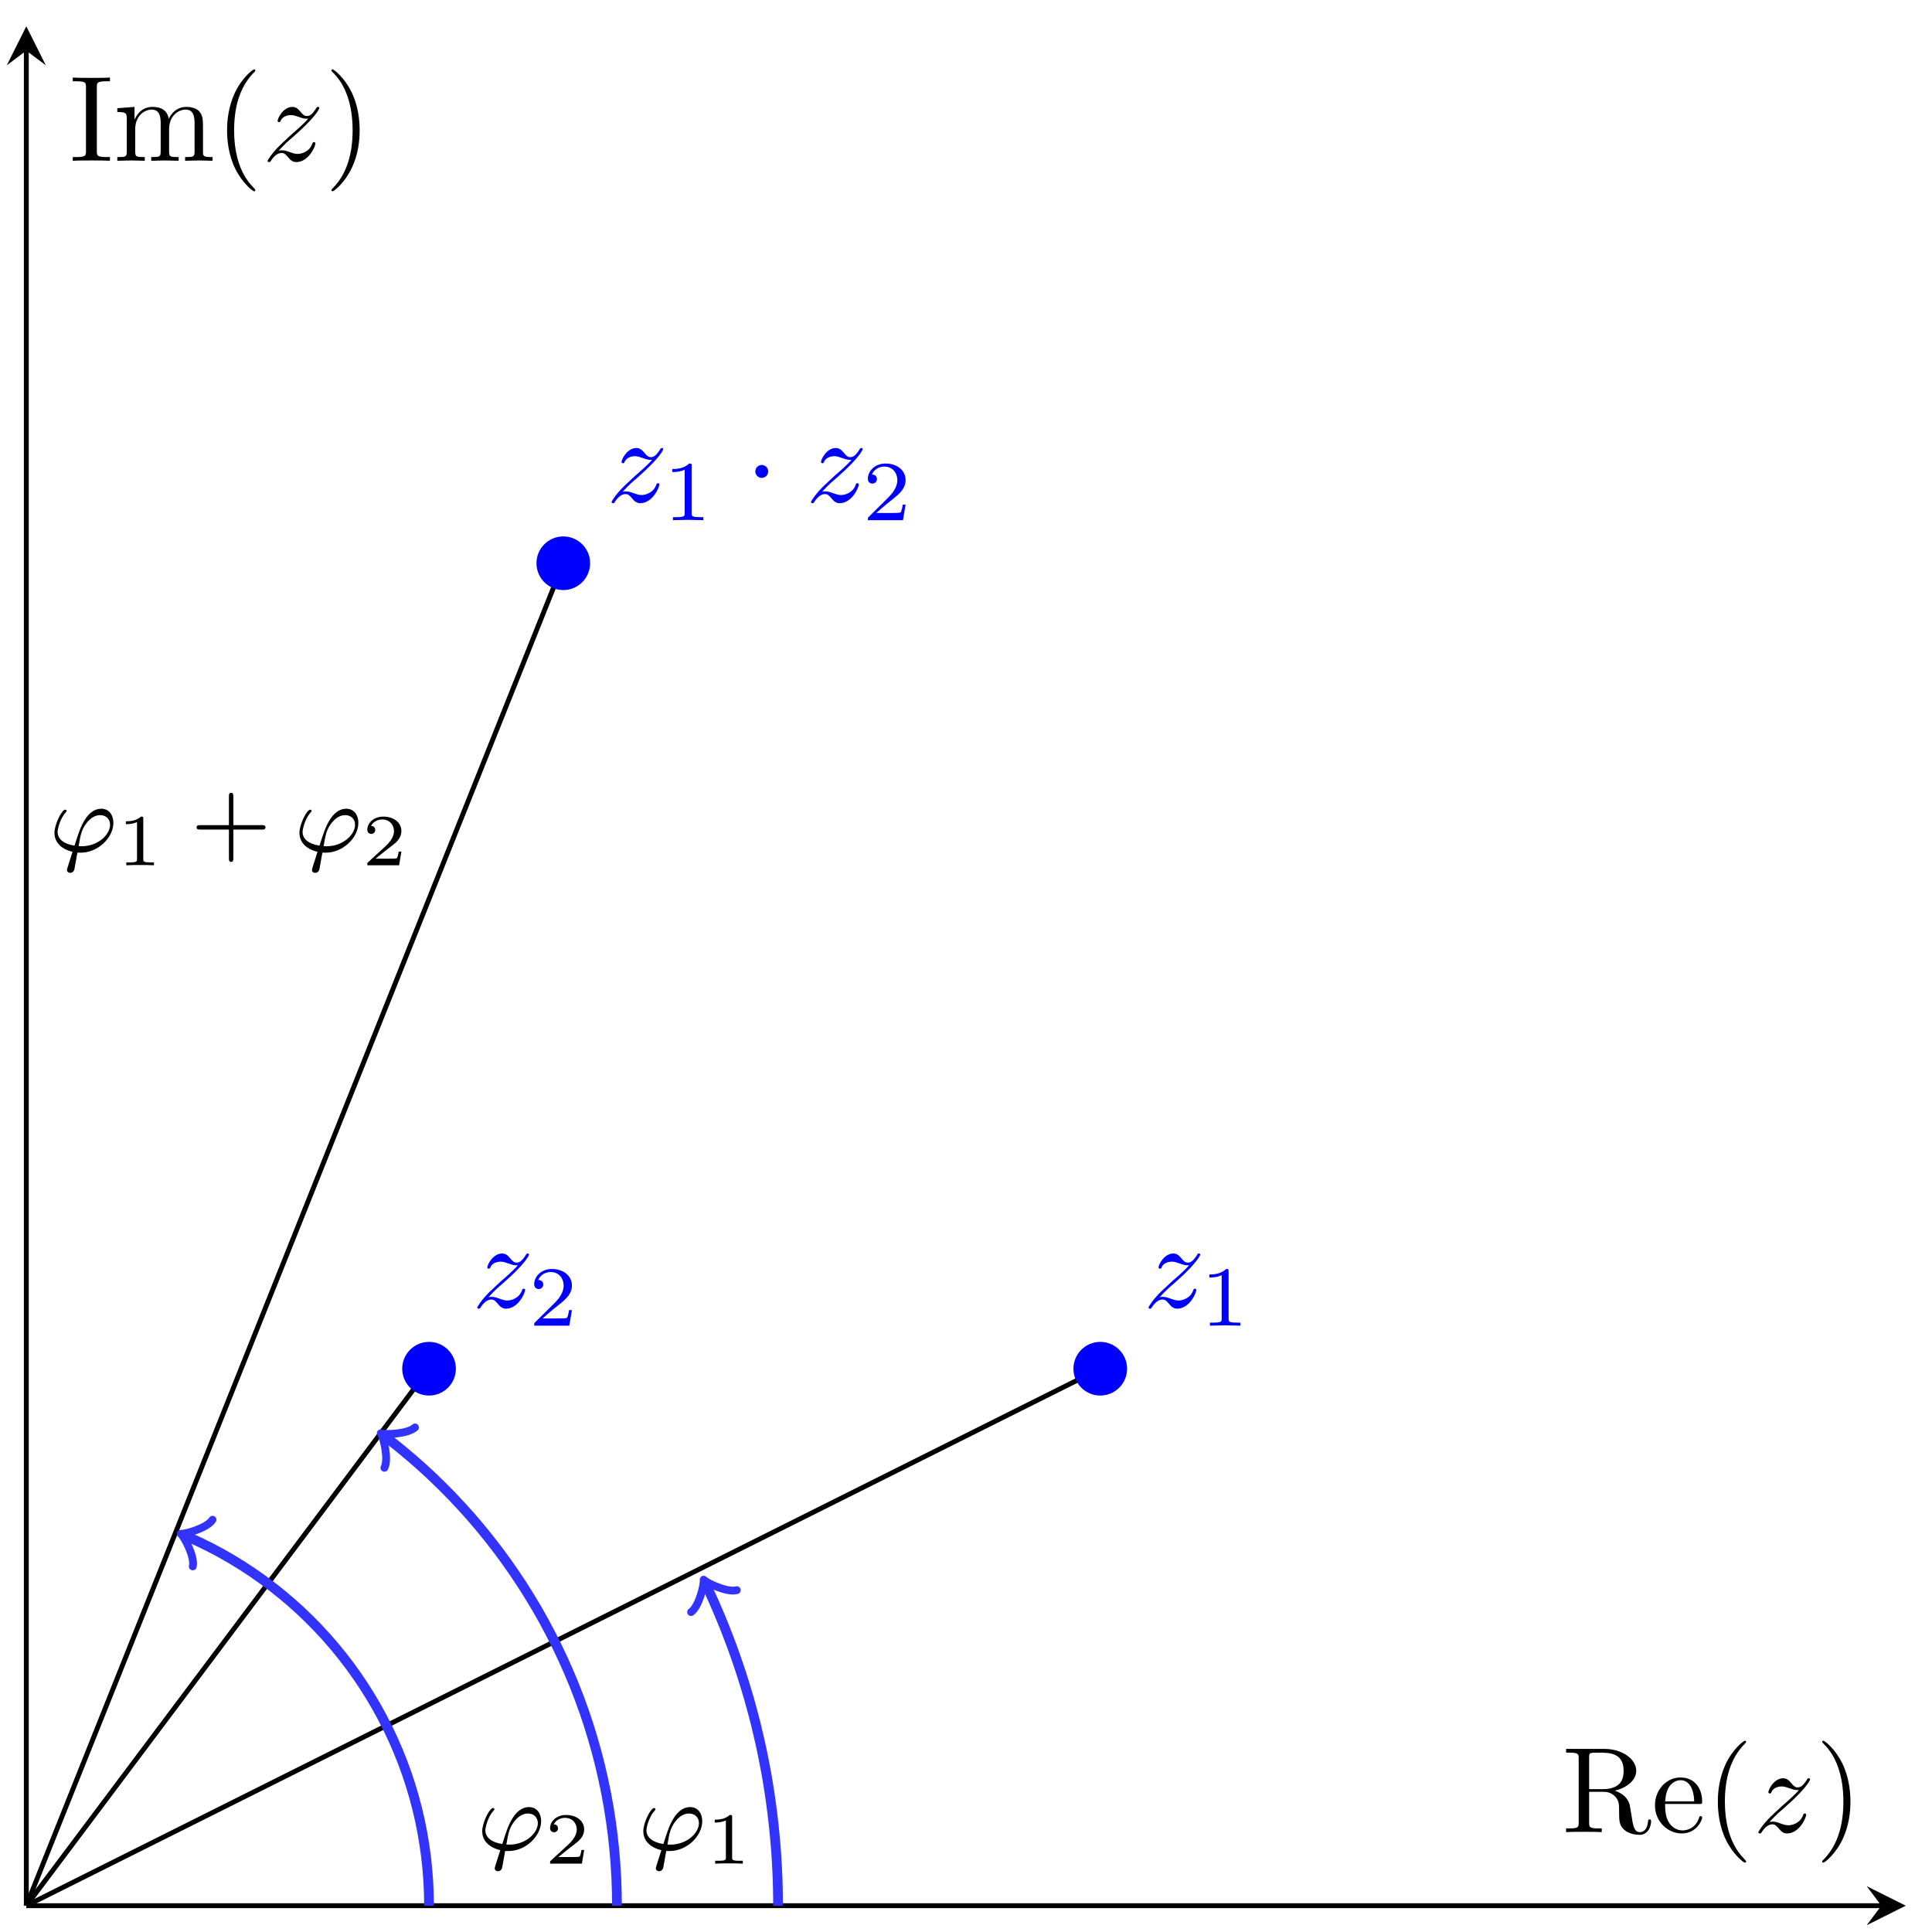
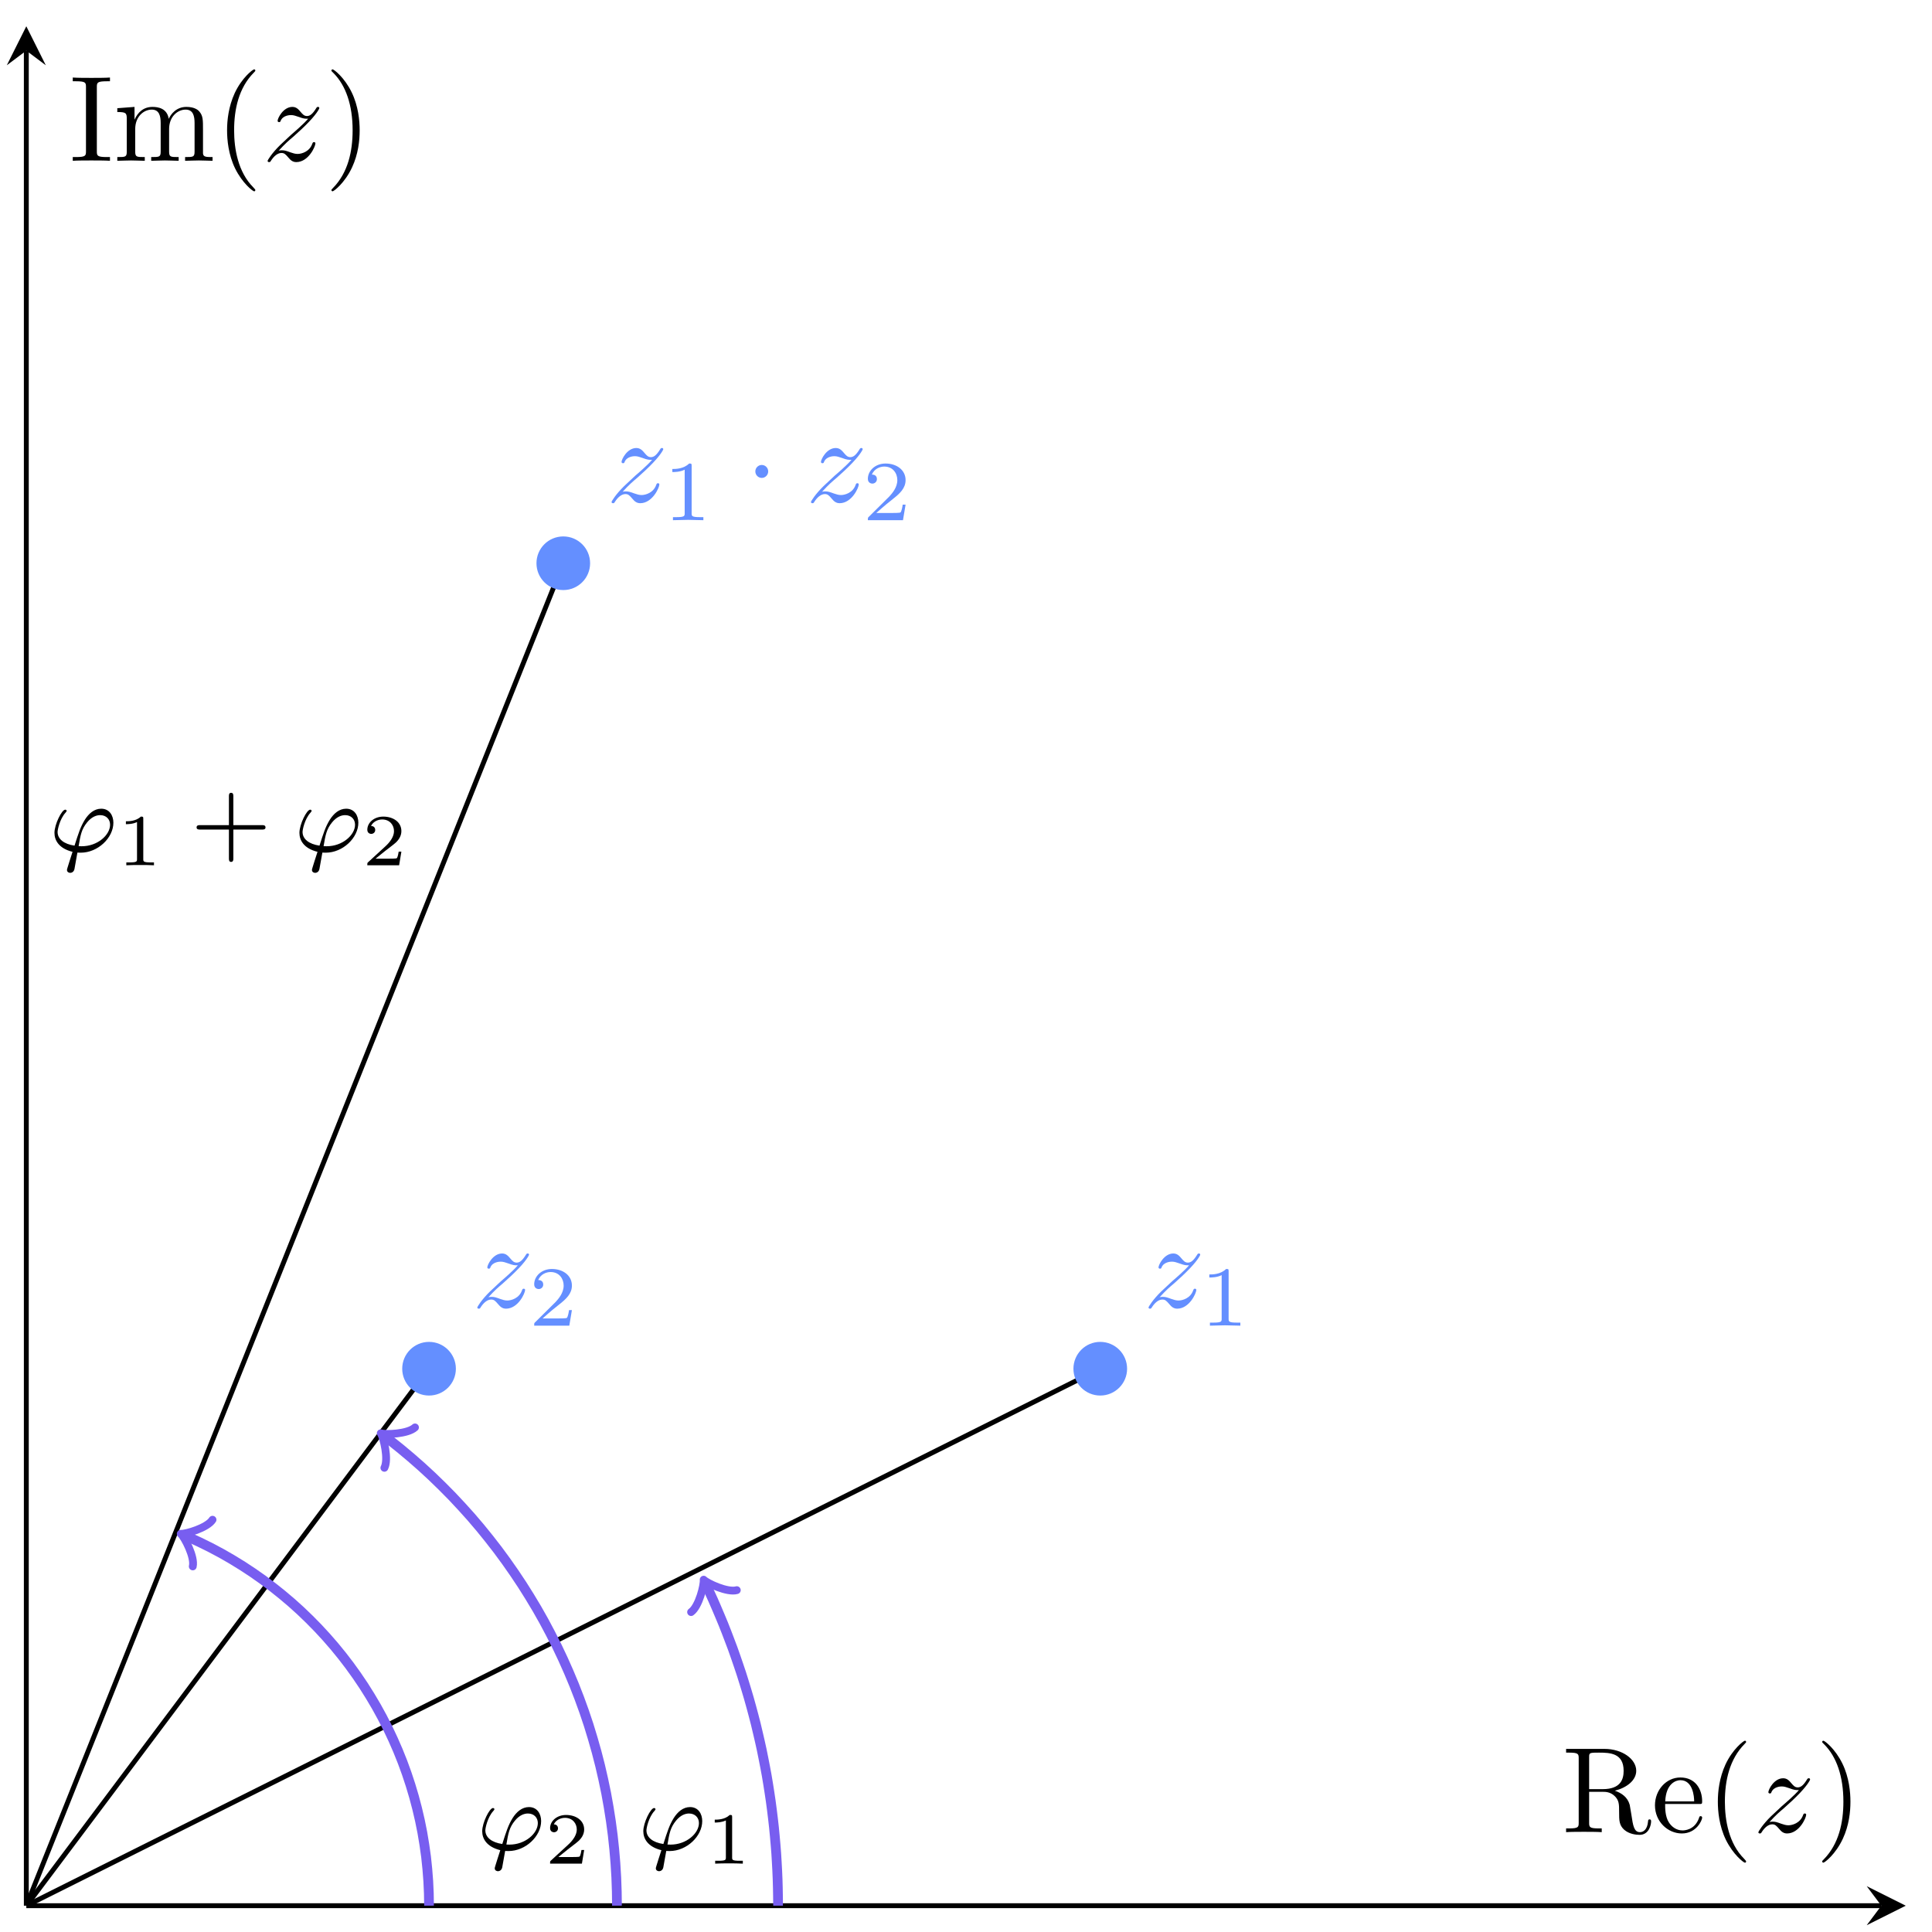
- <svg xmlns="http://www.w3.org/2000/svg" xmlns:xlink="http://www.w3.org/1999/xlink" width="347.342" height="347.342" viewBox="0 0 347.342 347.342">
+ <svg xmlns="http://www.w3.org/2000/svg" xmlns:xlink="http://www.w3.org/1999/xlink" width="347.342pt" height="347.342pt" viewBox="0 0 347.342 347.342">
  <defs>
    <g>
      <g id="glyph-0-0">
        <path d="M 5.016 0.156 C 5.203 0.172 5.422 0.172 5.609 0.172 C 8.703 0.172 11.484 -2.5 11.484 -5.219 C 11.484 -6.5 10.781 -7.734 9.297 -7.734 C 8.047 -7.734 7.062 -6.875 6.344 -5.734 C 5.578 -4.484 5.219 -3.359 4.5 -1.094 C 2.594 -1.375 1.453 -2.281 1.453 -3.562 C 1.453 -3.938 1.828 -5.859 2.875 -7.016 C 3.078 -7.234 3.078 -7.281 3.078 -7.344 C 3.078 -7.359 3.078 -7.562 2.828 -7.562 C 2.203 -7.562 0.891 -4.922 0.891 -3.391 C 0.891 -2.062 1.672 -0.594 4.141 0.016 L 3.609 1.672 C 3.281 2.734 3.141 3.141 3.141 3.266 C 3.141 3.688 3.531 3.797 3.719 3.797 C 3.859 3.797 4.344 3.734 4.484 3.125 C 4.609 2.5 4.891 0.922 5.016 0.156 Z M 5.234 -1 C 5.578 -3.016 5.75 -4.031 6.75 -5.266 C 7.578 -6.281 8.438 -6.578 9.109 -6.578 C 10.203 -6.578 10.891 -5.828 10.891 -4.859 C 10.891 -3.016 8.656 -0.984 5.781 -0.984 C 5.625 -0.984 5.406 -0.984 5.234 -1 Z M 5.234 -1 " />
      </g>
      <g id="glyph-1-0">
        <path d="M 4.719 -8.359 C 4.719 -8.75 4.672 -8.75 4.281 -8.75 C 3.406 -7.906 2.062 -7.906 1.594 -7.906 L 1.594 -7.391 C 1.938 -7.391 2.797 -7.391 3.594 -7.766 L 3.594 -1.125 C 3.594 -0.688 3.594 -0.516 2.234 -0.516 L 1.672 -0.516 L 1.672 0 C 2.391 -0.047 3.422 -0.047 4.156 -0.047 C 4.891 -0.047 5.922 -0.047 6.641 0 L 6.641 -0.516 L 6.078 -0.516 C 4.719 -0.516 4.719 -0.688 4.719 -1.125 Z M 4.719 -8.359 " />
      </g>
      <g id="glyph-1-1">
        <path d="M 7.078 -2.453 L 6.594 -2.453 C 6.562 -2.281 6.438 -1.406 6.234 -1.266 C 6.141 -1.188 5.078 -1.188 4.891 -1.188 L 2.438 -1.188 L 4.125 -2.547 C 4.562 -2.906 5.734 -3.75 6.141 -4.141 C 6.531 -4.531 7.078 -5.203 7.078 -6.141 C 7.078 -7.781 5.594 -8.75 3.828 -8.75 C 2.125 -8.75 0.953 -7.625 0.953 -6.391 C 0.953 -5.719 1.516 -5.641 1.656 -5.641 C 1.984 -5.641 2.375 -5.875 2.375 -6.359 C 2.375 -6.641 2.203 -7.062 1.625 -7.062 C 1.922 -7.734 2.719 -8.234 3.625 -8.234 C 5.016 -8.234 5.75 -7.203 5.75 -6.141 C 5.75 -5.203 5.125 -4.25 4.203 -3.406 L 1.094 -0.547 C 0.953 -0.422 0.953 -0.406 0.953 0 L 6.672 0 Z M 7.078 -2.453 " />
      </g>
      <g id="glyph-2-0">
        <path d="M 7.641 -3.984 L 12.797 -3.984 C 13.047 -3.984 13.422 -3.984 13.422 -4.375 C 13.422 -4.781 13.047 -4.781 12.797 -4.781 L 7.641 -4.781 L 7.641 -9.953 C 7.641 -10.203 7.641 -10.594 7.234 -10.594 C 6.844 -10.594 6.844 -10.203 6.844 -9.953 L 6.844 -4.781 L 1.672 -4.781 C 1.422 -4.781 1.031 -4.781 1.031 -4.375 C 1.031 -3.984 1.422 -3.984 1.672 -3.984 L 6.844 -3.984 L 6.844 1.188 C 6.844 1.438 6.844 1.828 7.234 1.828 C 7.641 1.828 7.641 1.438 7.641 1.188 Z M 7.641 -3.984 " />
      </g>
      <g id="glyph-3-0">
        <path d="M 2.922 -1.812 C 4.094 -3.094 4.734 -3.641 5.531 -4.312 C 5.531 -4.344 6.891 -5.5 7.672 -6.297 C 9.75 -8.328 10.234 -9.375 10.234 -9.469 C 10.234 -9.688 10.047 -9.688 10 -9.688 C 9.844 -9.688 9.781 -9.641 9.672 -9.453 C 9.016 -8.391 8.547 -8.047 8.016 -8.047 C 7.5 -8.047 7.234 -8.375 6.906 -8.75 C 6.484 -9.25 6.109 -9.688 5.391 -9.688 C 3.75 -9.688 2.734 -7.656 2.734 -7.188 C 2.734 -7.078 2.812 -6.953 3 -6.953 C 3.203 -6.953 3.25 -7.062 3.281 -7.188 C 3.703 -8.203 4.969 -8.219 5.156 -8.219 C 5.609 -8.219 6.031 -8.062 6.531 -7.891 C 7.406 -7.562 7.656 -7.562 8.219 -7.562 C 7.438 -6.625 5.594 -5.047 5.172 -4.688 L 3.203 -2.844 C 1.703 -1.375 0.938 -0.125 0.938 0.016 C 0.938 0.234 1.156 0.234 1.203 0.234 C 1.375 0.234 1.422 0.203 1.562 -0.047 C 2.062 -0.812 2.719 -1.406 3.422 -1.406 C 3.922 -1.406 4.141 -1.203 4.688 -0.562 C 5.062 -0.109 5.453 0.234 6.094 0.234 C 8.266 0.234 9.531 -2.547 9.531 -3.141 C 9.531 -3.25 9.453 -3.359 9.266 -3.359 C 9.078 -3.359 9.031 -3.219 8.969 -3.062 C 8.469 -1.641 7.062 -1.234 6.328 -1.234 C 5.891 -1.234 5.5 -1.359 5.047 -1.516 C 4.297 -1.797 3.969 -1.891 3.5 -1.891 C 3.469 -1.891 3.109 -1.891 2.922 -1.812 Z M 2.922 -1.812 " />
      </g>
      <g id="glyph-4-0">
        <path d="M 5.141 -9.766 C 5.141 -10.172 5.109 -10.188 4.688 -10.188 C 3.703 -9.219 2.297 -9.203 1.672 -9.203 L 1.672 -8.656 C 2.047 -8.656 3.047 -8.656 3.891 -9.078 L 3.891 -1.266 C 3.891 -0.75 3.891 -0.547 2.359 -0.547 L 1.781 -0.547 L 1.781 0 C 2.062 -0.016 3.938 -0.062 4.516 -0.062 C 4.984 -0.062 6.922 -0.016 7.25 0 L 7.25 -0.547 L 6.672 -0.547 C 5.141 -0.547 5.141 -0.75 5.141 -1.266 Z M 5.141 -9.766 " />
      </g>
      <g id="glyph-4-1">
        <path d="M 7.75 -2.797 L 7.234 -2.797 C 7.188 -2.453 7.031 -1.547 6.828 -1.391 C 6.703 -1.297 5.531 -1.297 5.312 -1.297 L 2.484 -1.297 C 4.094 -2.734 4.641 -3.156 5.547 -3.875 C 6.688 -4.781 7.75 -5.734 7.75 -7.203 C 7.75 -9.047 6.125 -10.188 4.156 -10.188 C 2.25 -10.188 0.969 -8.859 0.969 -7.438 C 0.969 -6.656 1.625 -6.578 1.781 -6.578 C 2.141 -6.578 2.594 -6.844 2.594 -7.391 C 2.594 -7.672 2.484 -8.203 1.688 -8.203 C 2.156 -9.297 3.203 -9.641 3.922 -9.641 C 5.469 -9.641 6.266 -8.438 6.266 -7.203 C 6.266 -5.859 5.312 -4.797 4.812 -4.25 L 1.125 -0.594 C 0.969 -0.453 0.969 -0.422 0.969 0 L 7.281 0 Z M 7.75 -2.797 " />
      </g>
      <g id="glyph-5-0">
        <path d="M 4.203 -5.484 C 4.203 -6.109 3.688 -6.641 3.047 -6.641 C 2.406 -6.641 1.891 -6.109 1.891 -5.484 C 1.891 -4.844 2.406 -4.312 3.047 -4.312 C 3.688 -4.312 4.203 -4.844 4.203 -5.484 Z M 4.203 -5.484 " />
      </g>
      <g id="glyph-6-0">
        <path d="M 4.906 -7.734 L 4.906 -13.422 C 4.906 -13.922 4.906 -14.188 5.391 -14.25 C 5.609 -14.297 6.25 -14.297 6.688 -14.297 C 8.656 -14.297 11.109 -14.203 11.109 -11.031 C 11.109 -9.516 10.594 -7.734 7.344 -7.734 Z M 9.531 -7.453 C 11.656 -7.984 13.375 -9.312 13.375 -11.031 C 13.375 -13.125 10.875 -14.969 7.656 -14.969 L 0.766 -14.969 L 0.766 -14.297 L 1.297 -14.297 C 2.984 -14.297 3.031 -14.047 3.031 -13.266 L 3.031 -1.703 C 3.031 -0.922 2.984 -0.672 1.297 -0.672 L 0.766 -0.672 L 0.766 0 C 1.562 -0.062 3.109 -0.062 3.969 -0.062 C 4.828 -0.062 6.375 -0.062 7.172 0 L 7.172 -0.672 L 6.641 -0.672 C 4.953 -0.672 4.906 -0.922 4.906 -1.703 L 4.906 -7.25 L 7.438 -7.25 C 7.781 -7.25 8.703 -7.25 9.469 -6.516 C 10.297 -5.719 10.297 -5.047 10.297 -3.578 C 10.297 -2.141 10.297 -1.266 11.203 -0.438 C 12.094 0.344 13.312 0.484 13.969 0.484 C 15.672 0.484 16.047 -1.312 16.047 -1.922 C 16.047 -2.062 16.047 -2.297 15.766 -2.297 C 15.516 -2.297 15.516 -2.109 15.5 -1.953 C 15.375 -0.391 14.594 0 14.047 0 C 12.984 0 12.797 -1.125 12.5 -3.156 L 12.203 -4.906 C 11.812 -6.312 10.734 -7.031 9.531 -7.453 Z M 9.531 -7.453 " />
      </g>
      <g id="glyph-6-1">
        <path d="M 2.453 -5.531 C 2.594 -8.797 4.422 -9.344 5.172 -9.344 C 7.438 -9.344 7.656 -6.375 7.656 -5.531 Z M 2.438 -5.062 L 8.547 -5.062 C 9.031 -5.062 9.094 -5.062 9.094 -5.531 C 9.094 -7.688 7.906 -9.828 5.172 -9.828 C 2.625 -9.828 0.609 -7.562 0.609 -4.828 C 0.609 -1.891 2.922 0.234 5.438 0.234 C 8.109 0.234 9.094 -2.188 9.094 -2.609 C 9.094 -2.828 8.922 -2.875 8.812 -2.875 C 8.609 -2.875 8.578 -2.734 8.531 -2.562 C 7.766 -0.312 5.781 -0.312 5.562 -0.312 C 4.469 -0.312 3.594 -0.969 3.094 -1.781 C 2.438 -2.828 2.438 -4.281 2.438 -5.062 Z M 2.438 -5.062 " />
      </g>
      <g id="glyph-6-2">
        <path d="M 7.25 5.266 C 7.25 5.203 7.25 5.156 6.891 4.781 C 4.141 2.016 3.438 -2.125 3.438 -5.484 C 3.438 -9.297 4.281 -13.109 6.969 -15.844 C 7.25 -16.109 7.25 -16.156 7.25 -16.219 C 7.25 -16.375 7.172 -16.438 7.031 -16.438 C 6.812 -16.438 4.844 -14.953 3.547 -12.172 C 2.438 -9.75 2.172 -7.328 2.172 -5.484 C 2.172 -3.766 2.406 -1.125 3.609 1.359 C 4.938 4.062 6.812 5.484 7.031 5.484 C 7.172 5.484 7.25 5.422 7.25 5.266 Z M 7.25 5.266 " />
      </g>
      <g id="glyph-6-3">
        <path d="M 6.328 -5.484 C 6.328 -7.188 6.094 -9.844 4.891 -12.312 C 3.578 -15.016 1.688 -16.438 1.469 -16.438 C 1.344 -16.438 1.25 -16.359 1.25 -16.219 C 1.25 -16.156 1.25 -16.109 1.672 -15.719 C 3.812 -13.547 5.062 -10.062 5.062 -5.484 C 5.062 -1.734 4.25 2.125 1.531 4.891 C 1.25 5.156 1.25 5.203 1.25 5.266 C 1.25 5.391 1.344 5.484 1.469 5.484 C 1.688 5.484 3.656 3.984 4.953 1.203 C 6.078 -1.203 6.328 -3.641 6.328 -5.484 Z M 6.328 -5.484 " />
      </g>
      <g id="glyph-6-4">
        <path d="M 4.938 -13.266 C 4.938 -14.047 5 -14.297 6.734 -14.297 L 7.297 -14.297 L 7.297 -14.969 C 6.531 -14.906 4.797 -14.906 3.969 -14.906 C 3.109 -14.906 1.375 -14.906 0.609 -14.969 L 0.609 -14.297 L 1.188 -14.297 C 2.922 -14.297 2.984 -14.047 2.984 -13.266 L 2.984 -1.703 C 2.984 -0.922 2.922 -0.672 1.188 -0.672 L 0.609 -0.672 L 0.609 0 C 1.375 -0.062 3.109 -0.062 3.953 -0.062 C 4.797 -0.062 6.531 -0.062 7.297 0 L 7.297 -0.672 L 6.734 -0.672 C 5 -0.672 4.938 -0.922 4.938 -1.703 Z M 4.938 -13.266 " />
      </g>
      <g id="glyph-6-5">
        <path d="M 2.406 -7.547 L 2.406 -1.672 C 2.406 -0.672 2.172 -0.672 0.703 -0.672 L 0.703 0 C 1.469 -0.016 2.594 -0.062 3.172 -0.062 C 3.75 -0.062 4.891 -0.016 5.641 0 L 5.641 -0.672 C 4.172 -0.672 3.922 -0.672 3.922 -1.672 L 3.922 -5.703 C 3.922 -7.984 5.484 -9.203 6.891 -9.203 C 8.266 -9.203 8.5 -8.016 8.5 -6.781 L 8.5 -1.672 C 8.5 -0.672 8.266 -0.672 6.797 -0.672 L 6.797 0 C 7.562 -0.016 8.688 -0.062 9.266 -0.062 C 9.844 -0.062 10.984 -0.016 11.734 0 L 11.734 -0.672 C 10.266 -0.672 10.016 -0.672 10.016 -1.672 L 10.016 -5.703 C 10.016 -7.984 11.578 -9.203 12.984 -9.203 C 14.359 -9.203 14.594 -8.016 14.594 -6.781 L 14.594 -1.672 C 14.594 -0.672 14.359 -0.672 12.891 -0.672 L 12.891 0 C 13.656 -0.016 14.781 -0.062 15.375 -0.062 C 15.938 -0.062 17.078 -0.016 17.828 0 L 17.828 -0.672 C 16.688 -0.672 16.141 -0.672 16.109 -1.344 L 16.109 -5.531 C 16.109 -7.406 16.109 -8.094 15.438 -8.875 C 15.125 -9.25 14.406 -9.688 13.125 -9.688 C 11.297 -9.688 10.328 -8.375 9.953 -7.547 C 9.641 -9.453 8.016 -9.688 7.031 -9.688 C 5.438 -9.688 4.406 -8.75 3.797 -7.391 L 3.797 -9.688 L 0.703 -9.453 L 0.703 -8.766 C 2.234 -8.766 2.406 -8.609 2.406 -7.547 Z M 2.406 -7.547 " />
      </g>
    </g>
    <clipPath id="clip-0">
      <path clip-rule="nonzero" d="M 4.73 233 L 211 233 L 211 342.613 L 4.73 342.613 Z M 4.73 233 " />
    </clipPath>
    <clipPath id="clip-1">
      <path clip-rule="nonzero" d="M 4.73 233 L 90 233 L 90 342.613 L 4.73 342.613 Z M 4.73 233 " />
    </clipPath>
    <clipPath id="clip-2">
      <path clip-rule="nonzero" d="M 4.73 88 L 114 88 L 114 342.613 L 4.73 342.613 Z M 4.73 88 " />
    </clipPath>
    <clipPath id="clip-3">
      <path clip-rule="nonzero" d="M 102 259 L 165 259 L 165 342.613 L 102 342.613 Z M 102 259 " />
    </clipPath>
    <clipPath id="clip-4">
      <path clip-rule="nonzero" d="M 44 233 L 136 233 L 136 342.613 L 44 342.613 Z M 44 233 " />
    </clipPath>
    <clipPath id="clip-5">
      <path clip-rule="nonzero" d="M 8 251 L 102 251 L 102 342.613 L 8 342.613 Z M 8 251 " />
    </clipPath>
  </defs>
  <path fill-rule="nonzero" fill="rgb(100%, 100%, 100%)" fill-opacity="1" d="M 0 347.344 L 0 -0.004 L 347.348 -0.004 L 347.348 347.344 Z M 0 347.344 " />
  <path fill="none" stroke-width="0.399" stroke-linecap="butt" stroke-linejoin="miter" stroke="rgb(0%, 0%, 0%)" stroke-opacity="1" stroke-miterlimit="10" d="M 0.001 -0 L 151.595 -0 " transform="matrix(2.2, 0, 0, -2.2, 4.729, 342.613)" />
  <path fill-rule="nonzero" fill="rgb(0%, 0%, 0%)" fill-opacity="1" d="M 342.621 342.613 L 335.605 339.105 L 338.238 342.613 L 335.605 346.121 " />
  <path fill="none" stroke-width="0.399" stroke-linecap="butt" stroke-linejoin="miter" stroke="rgb(0%, 0%, 0%)" stroke-opacity="1" stroke-miterlimit="10" d="M 0.001 -0 L 0.001 151.594 " transform="matrix(2.2, 0, 0, -2.2, 4.729, 342.613)" />
  <path fill-rule="nonzero" fill="rgb(0%, 0%, 0%)" fill-opacity="1" d="M 4.73 4.723 L 1.223 11.734 L 4.73 9.105 L 8.234 11.734 " />
  <g clip-path="url(#clip-0)">
    <path fill="none" stroke-width="0.399" stroke-linecap="butt" stroke-linejoin="miter" stroke="rgb(0%, 0%, 0%)" stroke-opacity="1" stroke-miterlimit="10" d="M 0.001 -0 L 87.763 43.881 " transform="matrix(2.2, 0, 0, -2.2, 4.729, 342.613)" />
  </g>
  <g clip-path="url(#clip-1)">
    <path fill="none" stroke-width="0.399" stroke-linecap="butt" stroke-linejoin="miter" stroke="rgb(0%, 0%, 0%)" stroke-opacity="1" stroke-miterlimit="10" d="M 0.001 -0 L 32.911 43.881 " transform="matrix(2.2, 0, 0, -2.2, 4.729, 342.613)" />
  </g>
  <g clip-path="url(#clip-2)">
    <path fill="none" stroke-width="0.399" stroke-linecap="butt" stroke-linejoin="miter" stroke="rgb(0%, 0%, 0%)" stroke-opacity="1" stroke-miterlimit="10" d="M 0.001 -0 L 43.882 109.705 " transform="matrix(2.2, 0, 0, -2.2, 4.729, 342.613)" />
  </g>
  <g fill="rgb(0%, 0%, 0%)" fill-opacity="1">
    <use xlink:href="#glyph-0-0" x="8.9" y="153.127" />
  </g>
  <g fill="rgb(0%, 0%, 0%)" fill-opacity="1">
    <use xlink:href="#glyph-1-0" x="21.04" y="155.562" />
  </g>
  <g fill="rgb(0%, 0%, 0%)" fill-opacity="1">
    <use xlink:href="#glyph-2-0" x="34.312" y="153.127" />
  </g>
  <g fill="rgb(0%, 0%, 0%)" fill-opacity="1">
-     <use xlink:href="#glyph-0-0" x="52.944" y="153.127" />
+     <use xlink:href="#glyph-0-0" x="52.941" y="153.127" />
  </g>
  <g fill="rgb(0%, 0%, 0%)" fill-opacity="1">
    <use xlink:href="#glyph-1-1" x="65.084" y="155.562" />
  </g>
  <g clip-path="url(#clip-3)">
-     <path fill="none" stroke-width="0.797" stroke-linecap="butt" stroke-linejoin="miter" stroke="rgb(20%, 20%, 100%)" stroke-opacity="1" stroke-miterlimit="10" d="M 61.435 -0 L 61.428 0.714 L 61.416 1.429 L 61.396 2.143 L 61.366 2.857 L 61.327 3.571 L 61.284 4.284 L 61.228 4.996 L 61.165 5.708 L 61.096 6.42 L 61.016 7.131 L 60.929 7.841 L 60.835 8.549 L 60.73 9.256 L 60.619 9.963 L 60.501 10.667 L 60.37 11.371 L 60.233 12.072 L 60.091 12.772 L 59.937 13.469 L 59.775 14.165 L 59.61 14.861 L 59.431 15.554 L 59.246 16.243 L 59.054 16.933 L 58.852 17.617 L 58.642 18.302 L 58.428 18.982 L 58.2 19.661 L 57.968 20.337 L 57.73 21.012 L 57.478 21.68 L 57.224 22.347 L 56.961 23.013 L 56.686 23.674 L 56.407 24.332 L 56.123 24.987 L 55.826 25.637 L 55.524 26.285 L 55.521 26.292 " transform="matrix(2.2, 0, 0, -2.2, 4.729, 342.613)" />
+     <path fill="none" stroke-width="0.797" stroke-linecap="butt" stroke-linejoin="miter" stroke="rgb(47.06%, 36.864%, 94.119%)" stroke-opacity="1" stroke-miterlimit="10" d="M 61.435 -0 L 61.428 0.714 L 61.416 1.429 L 61.396 2.143 L 61.366 2.857 L 61.327 3.571 L 61.284 4.284 L 61.228 4.996 L 61.165 5.708 L 61.096 6.42 L 61.016 7.131 L 60.929 7.841 L 60.835 8.549 L 60.73 9.256 L 60.619 9.963 L 60.501 10.667 L 60.37 11.371 L 60.233 12.072 L 60.091 12.772 L 59.937 13.469 L 59.775 14.165 L 59.61 14.861 L 59.431 15.554 L 59.246 16.243 L 59.054 16.933 L 58.852 17.617 L 58.642 18.302 L 58.428 18.982 L 58.2 19.661 L 57.968 20.337 L 57.73 21.012 L 57.478 21.68 L 57.224 22.347 L 56.961 23.013 L 56.686 23.674 L 56.407 24.332 L 56.123 24.987 L 55.826 25.637 L 55.524 26.285 L 55.521 26.292 " transform="matrix(2.2, 0, 0, -2.2, 4.729, 342.613)" />
  </g>
-   <path fill="none" stroke-width="0.638" stroke-linecap="round" stroke-linejoin="round" stroke="rgb(20%, 20%, 100%)" stroke-opacity="1" stroke-miterlimit="10" d="M -1.555 2.072 C -1.425 1.295 -0.001 0.129 0.388 -0 C -0 -0.129 -1.424 -1.295 -1.554 -2.072 " transform="matrix(-0.951148, -1.983608, -1.983608, 0.951148, 126.8765, 284.7702)" />
+   <path fill="none" stroke-width="0.638" stroke-linecap="round" stroke-linejoin="round" stroke="rgb(47.06%, 36.864%, 94.119%)" stroke-opacity="1" stroke-miterlimit="10" d="M -1.555 2.072 C -1.425 1.295 -0.001 0.129 0.388 -0 C -0 -0.129 -1.424 -1.295 -1.554 -2.072 " transform="matrix(-0.951148, -1.983608, -1.983608, 0.951148, 126.8765, 284.7702)" />
  <g clip-path="url(#clip-4)">
-     <path fill="none" stroke-width="0.797" stroke-linecap="butt" stroke-linejoin="miter" stroke="rgb(20%, 20%, 100%)" stroke-opacity="1" stroke-miterlimit="10" d="M 48.269 -0 L 48.254 1.156 L 48.213 2.31 L 48.143 3.464 L 48.046 4.615 L 47.923 5.765 L 47.771 6.909 L 47.591 8.052 L 47.387 9.188 L 47.151 10.319 L 46.892 11.445 L 46.604 12.566 L 46.288 13.677 L 45.951 14.781 L 45.583 15.877 L 45.189 16.964 L 44.77 18.041 L 44.324 19.107 L 43.854 20.163 L 43.36 21.207 L 42.838 22.239 L 42.295 23.26 L 41.727 24.265 L 41.132 25.256 L 40.517 26.234 L 39.876 27.196 L 39.214 28.143 L 38.53 29.075 L 37.822 29.987 L 37.094 30.886 L 36.345 31.765 L 35.572 32.624 L 34.782 33.468 L 33.969 34.29 L 33.14 35.094 L 32.291 35.877 L 31.421 36.639 L 30.535 37.381 L 29.631 38.102 L 29.274 38.373 " transform="matrix(2.2, 0, 0, -2.2, 4.729, 342.613)" />
+     <path fill="none" stroke-width="0.797" stroke-linecap="butt" stroke-linejoin="miter" stroke="rgb(47.06%, 36.864%, 94.119%)" stroke-opacity="1" stroke-miterlimit="10" d="M 48.269 -0 L 48.254 1.156 L 48.213 2.31 L 48.143 3.464 L 48.046 4.615 L 47.923 5.765 L 47.771 6.909 L 47.591 8.052 L 47.387 9.188 L 47.151 10.319 L 46.892 11.445 L 46.604 12.566 L 46.288 13.677 L 45.951 14.781 L 45.583 15.877 L 45.189 16.964 L 44.77 18.041 L 44.324 19.107 L 43.854 20.163 L 43.36 21.207 L 42.838 22.239 L 42.295 23.26 L 41.727 24.265 L 41.132 25.256 L 40.517 26.234 L 39.876 27.196 L 39.214 28.143 L 38.53 29.075 L 37.822 29.987 L 37.094 30.886 L 36.345 31.765 L 35.572 32.624 L 34.782 33.468 L 33.969 34.29 L 33.14 35.094 L 32.291 35.877 L 31.421 36.639 L 30.535 37.381 L 29.631 38.102 L 29.274 38.373 " transform="matrix(2.2, 0, 0, -2.2, 4.729, 342.613)" />
  </g>
-   <path fill="none" stroke-width="0.638" stroke-linecap="round" stroke-linejoin="round" stroke="rgb(20%, 20%, 100%)" stroke-opacity="1" stroke-miterlimit="10" d="M -1.555 2.072 C -1.425 1.295 0 0.129 0.388 -0 C -0 -0.129 -1.424 -1.296 -1.554 -2.071 " transform="matrix(-1.753268, -1.3288, -1.3288, 1.753268, 69.13257, 258.1917)" />
+   <path fill="none" stroke-width="0.638" stroke-linecap="round" stroke-linejoin="round" stroke="rgb(47.06%, 36.864%, 94.119%)" stroke-opacity="1" stroke-miterlimit="10" d="M -1.555 2.072 C -1.425 1.295 0 0.129 0.388 -0 C -0 -0.129 -1.424 -1.296 -1.554 -2.071 " transform="matrix(-1.753268, -1.3288, -1.3288, 1.753268, 69.13257, 258.1917)" />
  <g clip-path="url(#clip-5)">
-     <path fill="none" stroke-width="0.797" stroke-linecap="butt" stroke-linejoin="miter" stroke="rgb(20%, 20%, 100%)" stroke-opacity="1" stroke-miterlimit="10" d="M 32.911 -0 L 32.895 1.001 L 32.849 2.001 L 32.772 2.999 L 32.668 3.995 L 32.529 4.987 L 32.364 5.975 L 32.167 6.958 L 31.94 7.933 L 31.684 8.901 L 31.398 9.86 L 31.084 10.811 L 30.741 11.752 L 30.368 12.683 L 29.967 13.601 L 29.541 14.506 L 29.086 15.398 L 28.603 16.277 L 28.094 17.139 L 27.561 17.986 L 27 18.816 L 26.416 19.629 L 25.807 20.422 L 25.173 21.2 L 24.516 21.955 L 23.836 22.692 L 23.135 23.405 L 22.412 24.1 L 21.67 24.769 L 20.904 25.417 L 20.121 26.042 L 19.321 26.642 L 18.5 27.218 L 17.664 27.768 L 16.812 28.292 L 15.943 28.792 L 15.059 29.263 L 14.161 29.707 L 13.25 30.124 L 12.98 30.24 " transform="matrix(2.2, 0, 0, -2.2, 4.729, 342.613)" />
+     <path fill="none" stroke-width="0.797" stroke-linecap="butt" stroke-linejoin="miter" stroke="rgb(47.06%, 36.864%, 94.119%)" stroke-opacity="1" stroke-miterlimit="10" d="M 32.911 -0 L 32.895 1.001 L 32.849 2.001 L 32.772 2.999 L 32.668 3.995 L 32.529 4.987 L 32.364 5.975 L 32.167 6.958 L 31.94 7.933 L 31.684 8.901 L 31.398 9.86 L 31.084 10.811 L 30.741 11.752 L 30.368 12.683 L 29.967 13.601 L 29.541 14.506 L 29.086 15.398 L 28.603 16.277 L 28.094 17.139 L 27.561 17.986 L 27 18.816 L 26.416 19.629 L 25.807 20.422 L 25.173 21.2 L 24.516 21.955 L 23.836 22.692 L 23.135 23.405 L 22.412 24.1 L 21.67 24.769 L 20.904 25.417 L 20.121 26.042 L 19.321 26.642 L 18.5 27.218 L 17.664 27.768 L 16.812 28.292 L 15.943 28.792 L 15.059 29.263 L 14.161 29.707 L 13.25 30.124 L 12.98 30.24 " transform="matrix(2.2, 0, 0, -2.2, 4.729, 342.613)" />
  </g>
-   <path fill="none" stroke-width="0.638" stroke-linecap="round" stroke-linejoin="round" stroke="rgb(20%, 20%, 100%)" stroke-opacity="1" stroke-miterlimit="10" d="M -1.554 2.071 C -1.424 1.295 0 0.13 0.389 -0 C 0.001 -0.13 -1.425 -1.295 -1.554 -2.072 " transform="matrix(-2.025804, -0.857824, -0.857824, 2.025804, 33.2843, 276.0878)" />
+   <path fill="none" stroke-width="0.638" stroke-linecap="round" stroke-linejoin="round" stroke="rgb(47.06%, 36.864%, 94.119%)" stroke-opacity="1" stroke-miterlimit="10" d="M -1.554 2.071 C -1.424 1.295 0 0.13 0.389 -0 C 0.001 -0.13 -1.425 -1.295 -1.554 -2.072 " transform="matrix(-2.025804, -0.857824, -0.857824, 2.025804, 33.2843, 276.0878)" />
  <g fill="rgb(0%, 0%, 0%)" fill-opacity="1">
    <use xlink:href="#glyph-0-0" x="114.766" y="332.616" />
  </g>
  <g fill="rgb(0%, 0%, 0%)" fill-opacity="1">
    <use xlink:href="#glyph-1-0" x="126.906" y="335.052" />
  </g>
  <g fill="rgb(0%, 0%, 0%)" fill-opacity="1">
    <use xlink:href="#glyph-0-0" x="85.803" y="332.616" />
  </g>
  <g fill="rgb(0%, 0%, 0%)" fill-opacity="1">
    <use xlink:href="#glyph-1-1" x="97.945" y="335.052" />
  </g>
-   <g fill="rgb(0%, 0%, 100%)" fill-opacity="1">
+   <g fill="rgb(39.217%, 56.078%, 100%)" fill-opacity="1">
    <use xlink:href="#glyph-3-0" x="205.549" y="235.044" />
  </g>
-   <g fill="rgb(0%, 0%, 100%)" fill-opacity="1">
+   <g fill="rgb(39.217%, 56.078%, 100%)" fill-opacity="1">
    <use xlink:href="#glyph-4-0" x="215.744" y="238.331" />
  </g>
-   <g fill="rgb(0%, 0%, 100%)" fill-opacity="1">
+   <g fill="rgb(39.217%, 56.078%, 100%)" fill-opacity="1">
    <use xlink:href="#glyph-3-0" x="84.877" y="235.044" />
  </g>
-   <g fill="rgb(0%, 0%, 100%)" fill-opacity="1">
+   <g fill="rgb(39.217%, 56.078%, 100%)" fill-opacity="1">
    <use xlink:href="#glyph-4-1" x="95.07" y="238.331" />
  </g>
-   <g fill="rgb(0%, 0%, 100%)" fill-opacity="1">
+   <g fill="rgb(39.217%, 56.078%, 100%)" fill-opacity="1">
    <use xlink:href="#glyph-3-0" x="109.011" y="90.233" />
  </g>
-   <g fill="rgb(0%, 0%, 100%)" fill-opacity="1">
+   <g fill="rgb(39.217%, 56.078%, 100%)" fill-opacity="1">
    <use xlink:href="#glyph-4-0" x="119.204" y="93.522" />
  </g>
-   <g fill="rgb(0%, 0%, 100%)" fill-opacity="1">
+   <g fill="rgb(39.217%, 56.078%, 100%)" fill-opacity="1">
    <use xlink:href="#glyph-5-0" x="133.906" y="90.233" />
  </g>
-   <g fill="rgb(0%, 0%, 100%)" fill-opacity="1">
-     <use xlink:href="#glyph-3-0" x="144.867" y="90.233" />
+   <g fill="rgb(39.217%, 56.078%, 100%)" fill-opacity="1">
+     <use xlink:href="#glyph-3-0" x="144.861" y="90.233" />
  </g>
-   <g fill="rgb(0%, 0%, 100%)" fill-opacity="1">
+   <g fill="rgb(39.217%, 56.078%, 100%)" fill-opacity="1">
    <use xlink:href="#glyph-4-1" x="155.059" y="93.522" />
  </g>
-   <path fill-rule="nonzero" fill="rgb(0%, 0%, 100%)" fill-opacity="1" stroke-width="0.399" stroke-linecap="butt" stroke-linejoin="miter" stroke="rgb(0%, 0%, 100%)" stroke-opacity="1" stroke-miterlimit="10" d="M 89.757 43.881 C 89.757 44.982 88.864 45.875 87.763 45.875 C 86.664 45.875 85.771 44.982 85.771 43.881 C 85.771 42.782 86.664 41.889 87.763 41.889 C 88.864 41.889 89.757 42.782 89.757 43.881 Z M 89.757 43.881 " transform="matrix(2.2, 0, 0, -2.2, 4.729, 342.613)" />
-   <path fill-rule="nonzero" fill="rgb(0%, 0%, 100%)" fill-opacity="1" stroke-width="0.399" stroke-linecap="butt" stroke-linejoin="miter" stroke="rgb(0%, 0%, 100%)" stroke-opacity="1" stroke-miterlimit="10" d="M 34.905 43.881 C 34.905 44.982 34.012 45.875 32.911 45.875 C 31.812 45.875 30.919 44.982 30.919 43.881 C 30.919 42.782 31.812 41.889 32.911 41.889 C 34.012 41.889 34.905 42.782 34.905 43.881 Z M 34.905 43.881 " transform="matrix(2.2, 0, 0, -2.2, 4.729, 342.613)" />
-   <path fill-rule="nonzero" fill="rgb(0%, 0%, 100%)" fill-opacity="1" stroke-width="0.399" stroke-linecap="butt" stroke-linejoin="miter" stroke="rgb(0%, 0%, 100%)" stroke-opacity="1" stroke-miterlimit="10" d="M 45.874 109.705 C 45.874 110.806 44.983 111.697 43.882 111.697 C 42.781 111.697 41.89 110.806 41.89 109.705 C 41.89 108.604 42.781 107.713 43.882 107.713 C 44.983 107.713 45.874 108.604 45.874 109.705 Z M 45.874 109.705 " transform="matrix(2.2, 0, 0, -2.2, 4.729, 342.613)" />
+   <path fill-rule="nonzero" fill="rgb(39.217%, 56.078%, 100%)" fill-opacity="1" stroke-width="0.399" stroke-linecap="butt" stroke-linejoin="miter" stroke="rgb(39.217%, 56.078%, 100%)" stroke-opacity="1" stroke-miterlimit="10" d="M 89.757 43.881 C 89.757 44.982 88.864 45.875 87.763 45.875 C 86.664 45.875 85.771 44.982 85.771 43.881 C 85.771 42.782 86.664 41.889 87.763 41.889 C 88.864 41.889 89.757 42.782 89.757 43.881 Z M 89.757 43.881 " transform="matrix(2.2, 0, 0, -2.2, 4.729, 342.613)" />
+   <path fill-rule="nonzero" fill="rgb(39.217%, 56.078%, 100%)" fill-opacity="1" stroke-width="0.399" stroke-linecap="butt" stroke-linejoin="miter" stroke="rgb(39.217%, 56.078%, 100%)" stroke-opacity="1" stroke-miterlimit="10" d="M 34.905 43.881 C 34.905 44.982 34.012 45.875 32.911 45.875 C 31.812 45.875 30.919 44.982 30.919 43.881 C 30.919 42.782 31.812 41.889 32.911 41.889 C 34.012 41.889 34.905 42.782 34.905 43.881 Z M 34.905 43.881 " transform="matrix(2.2, 0, 0, -2.2, 4.729, 342.613)" />
+   <path fill-rule="nonzero" fill="rgb(39.217%, 56.078%, 100%)" fill-opacity="1" stroke-width="0.399" stroke-linecap="butt" stroke-linejoin="miter" stroke="rgb(39.217%, 56.078%, 100%)" stroke-opacity="1" stroke-miterlimit="10" d="M 45.874 109.705 C 45.874 110.806 44.983 111.697 43.882 111.697 C 42.781 111.697 41.89 110.806 41.89 109.705 C 41.89 108.604 42.781 107.713 43.882 107.713 C 44.983 107.713 45.874 108.604 45.874 109.705 Z M 45.874 109.705 " transform="matrix(2.2, 0, 0, -2.2, 4.729, 342.613)" />
  <g fill="rgb(0%, 0%, 0%)" fill-opacity="1">
    <use xlink:href="#glyph-6-0" x="280.794" y="329.391" />
    <use xlink:href="#glyph-6-1" x="296.927" y="329.391" />
    <use xlink:href="#glyph-6-2" x="306.668" y="329.391" />
  </g>
  <g fill="rgb(0%, 0%, 0%)" fill-opacity="1">
    <use xlink:href="#glyph-3-0" x="315.191" y="329.391" />
  </g>
  <g fill="rgb(0%, 0%, 0%)" fill-opacity="1">
-     <use xlink:href="#glyph-6-3" x="326.349" y="329.391" />
+     <use xlink:href="#glyph-6-3" x="326.35" y="329.391" />
  </g>
  <g fill="rgb(0%, 0%, 0%)" fill-opacity="1">
    <use xlink:href="#glyph-6-4" x="12.473" y="28.908" />
    <use xlink:href="#glyph-6-5" x="20.387" y="28.908" />
    <use xlink:href="#glyph-6-2" x="38.652" y="28.908" />
  </g>
  <g fill="rgb(0%, 0%, 0%)" fill-opacity="1">
-     <use xlink:href="#glyph-3-0" x="47.176" y="28.908" />
+     <use xlink:href="#glyph-3-0" x="47.175" y="28.908" />
  </g>
  <g fill="rgb(0%, 0%, 0%)" fill-opacity="1">
-     <use xlink:href="#glyph-6-3" x="58.332" y="28.908" />
+     <use xlink:href="#glyph-6-3" x="58.334" y="28.908" />
  </g>
</svg>
